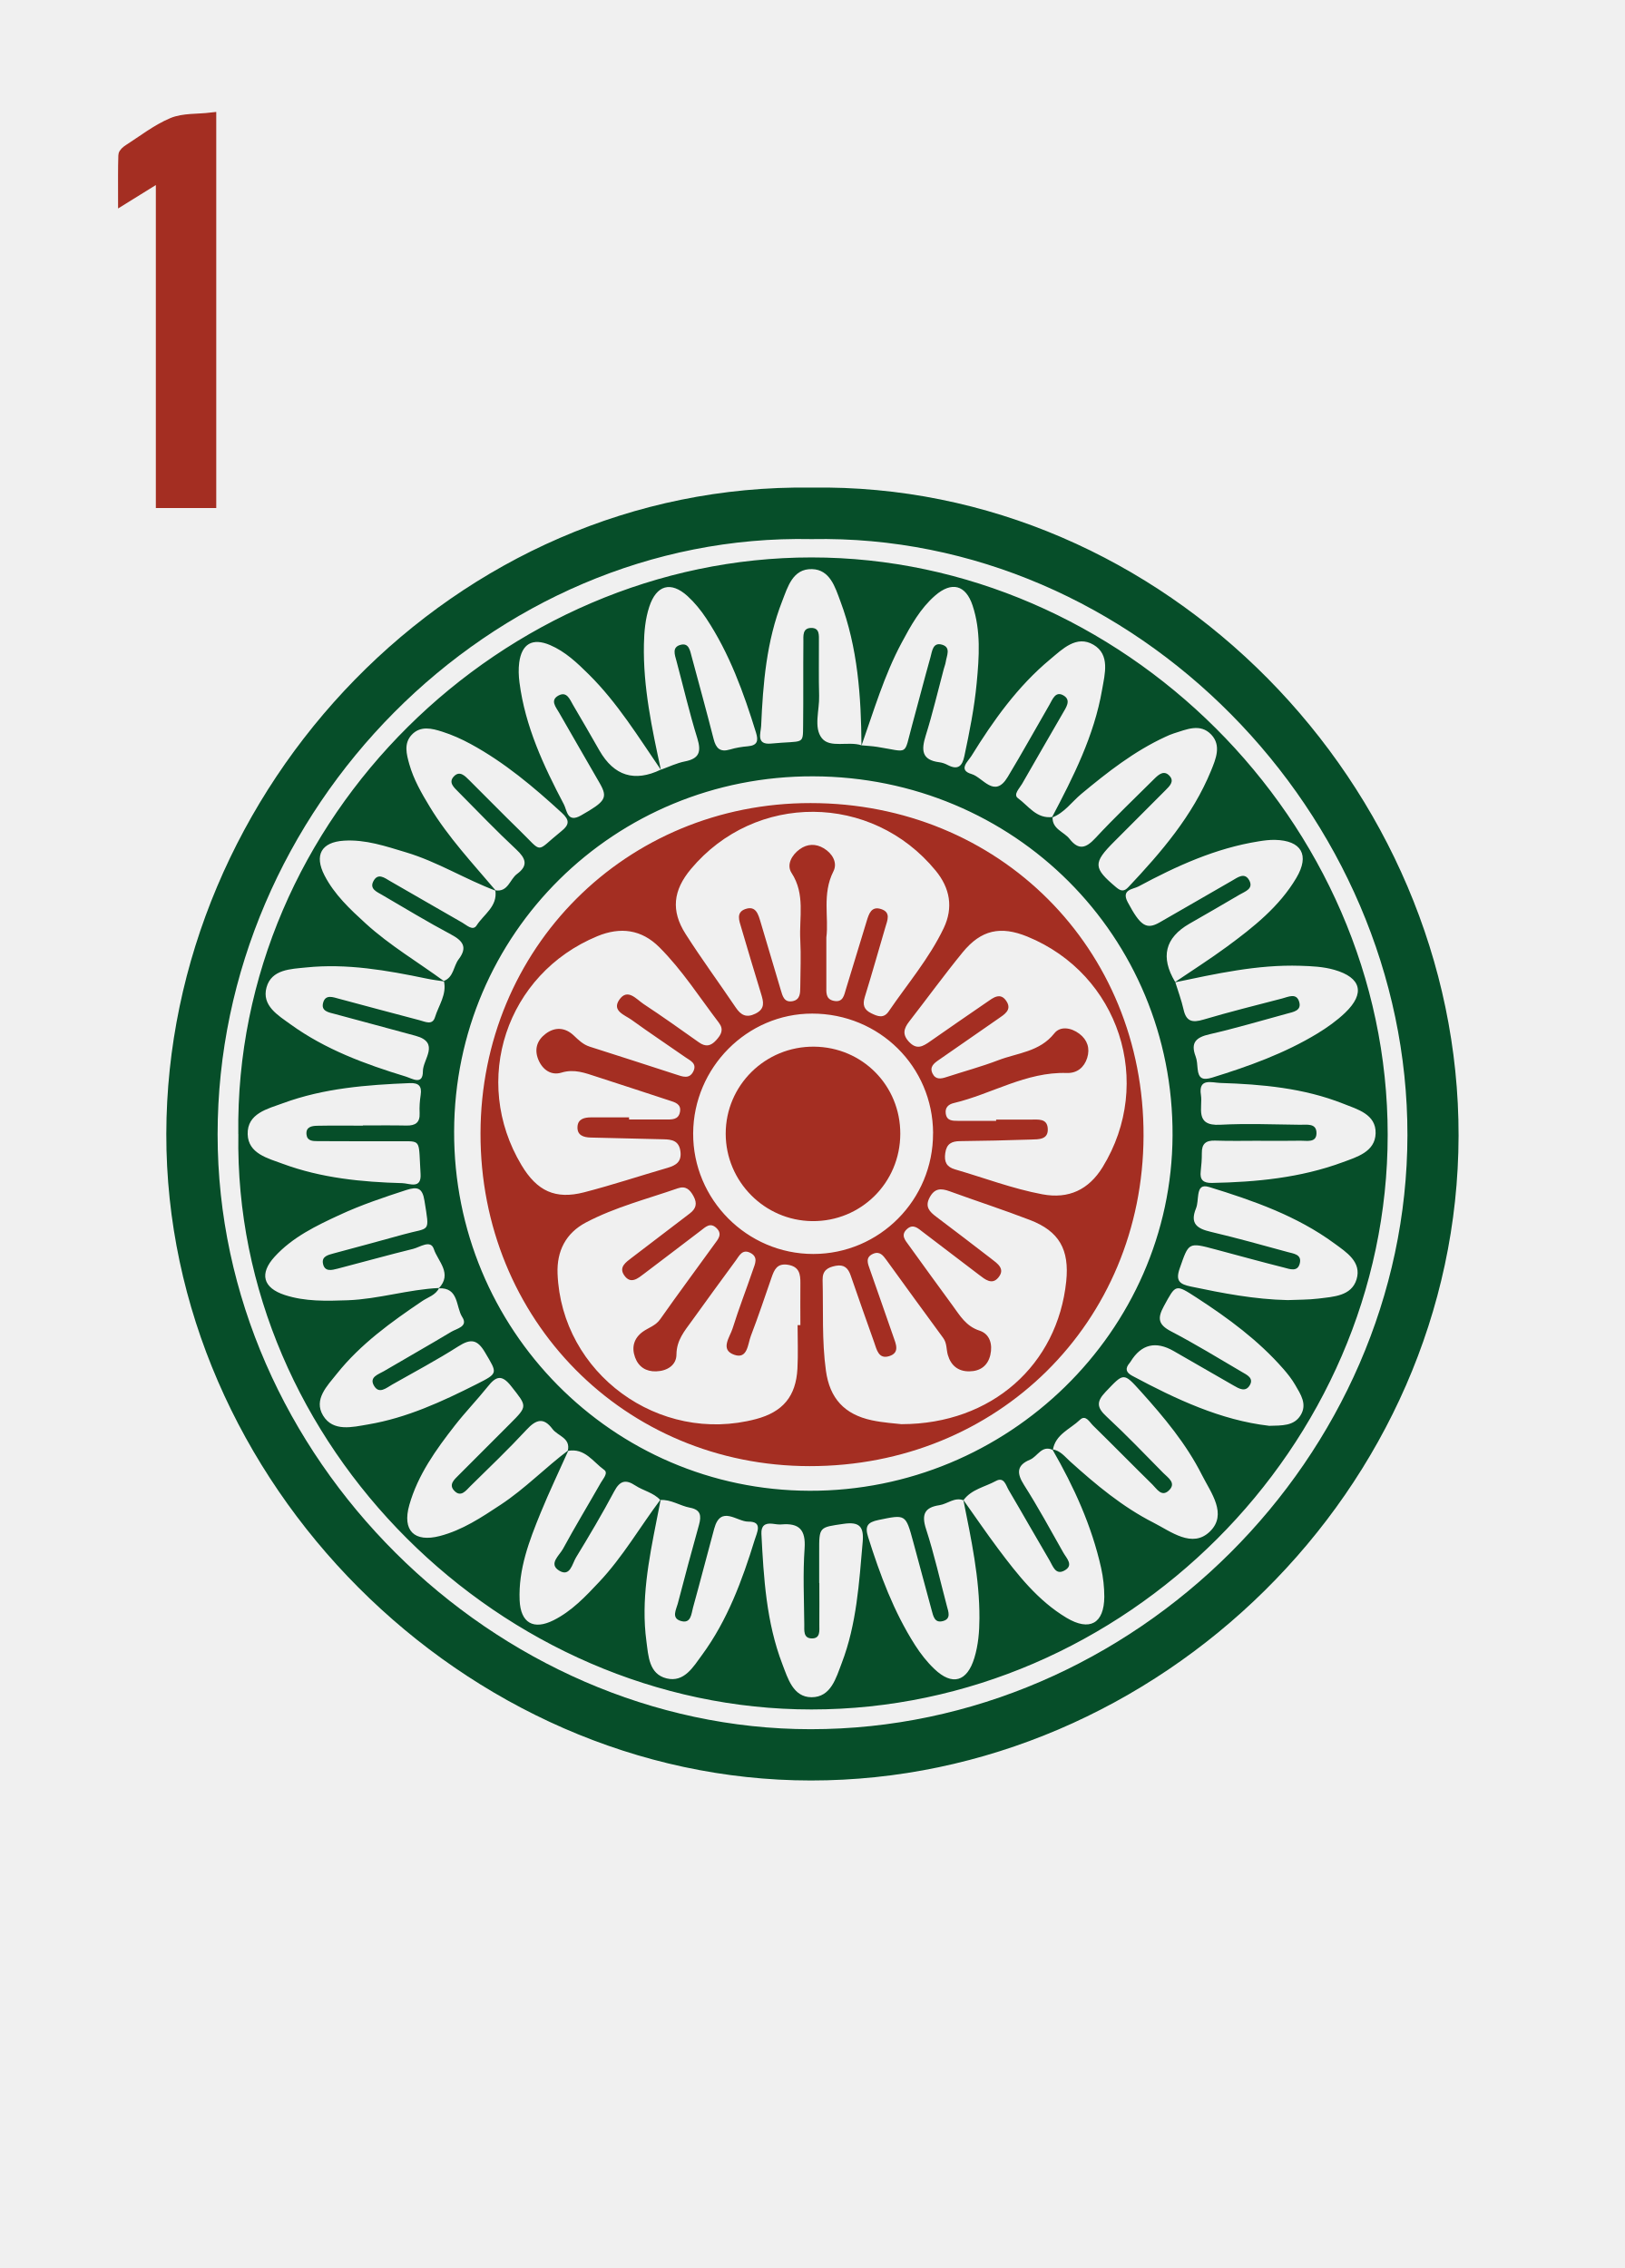
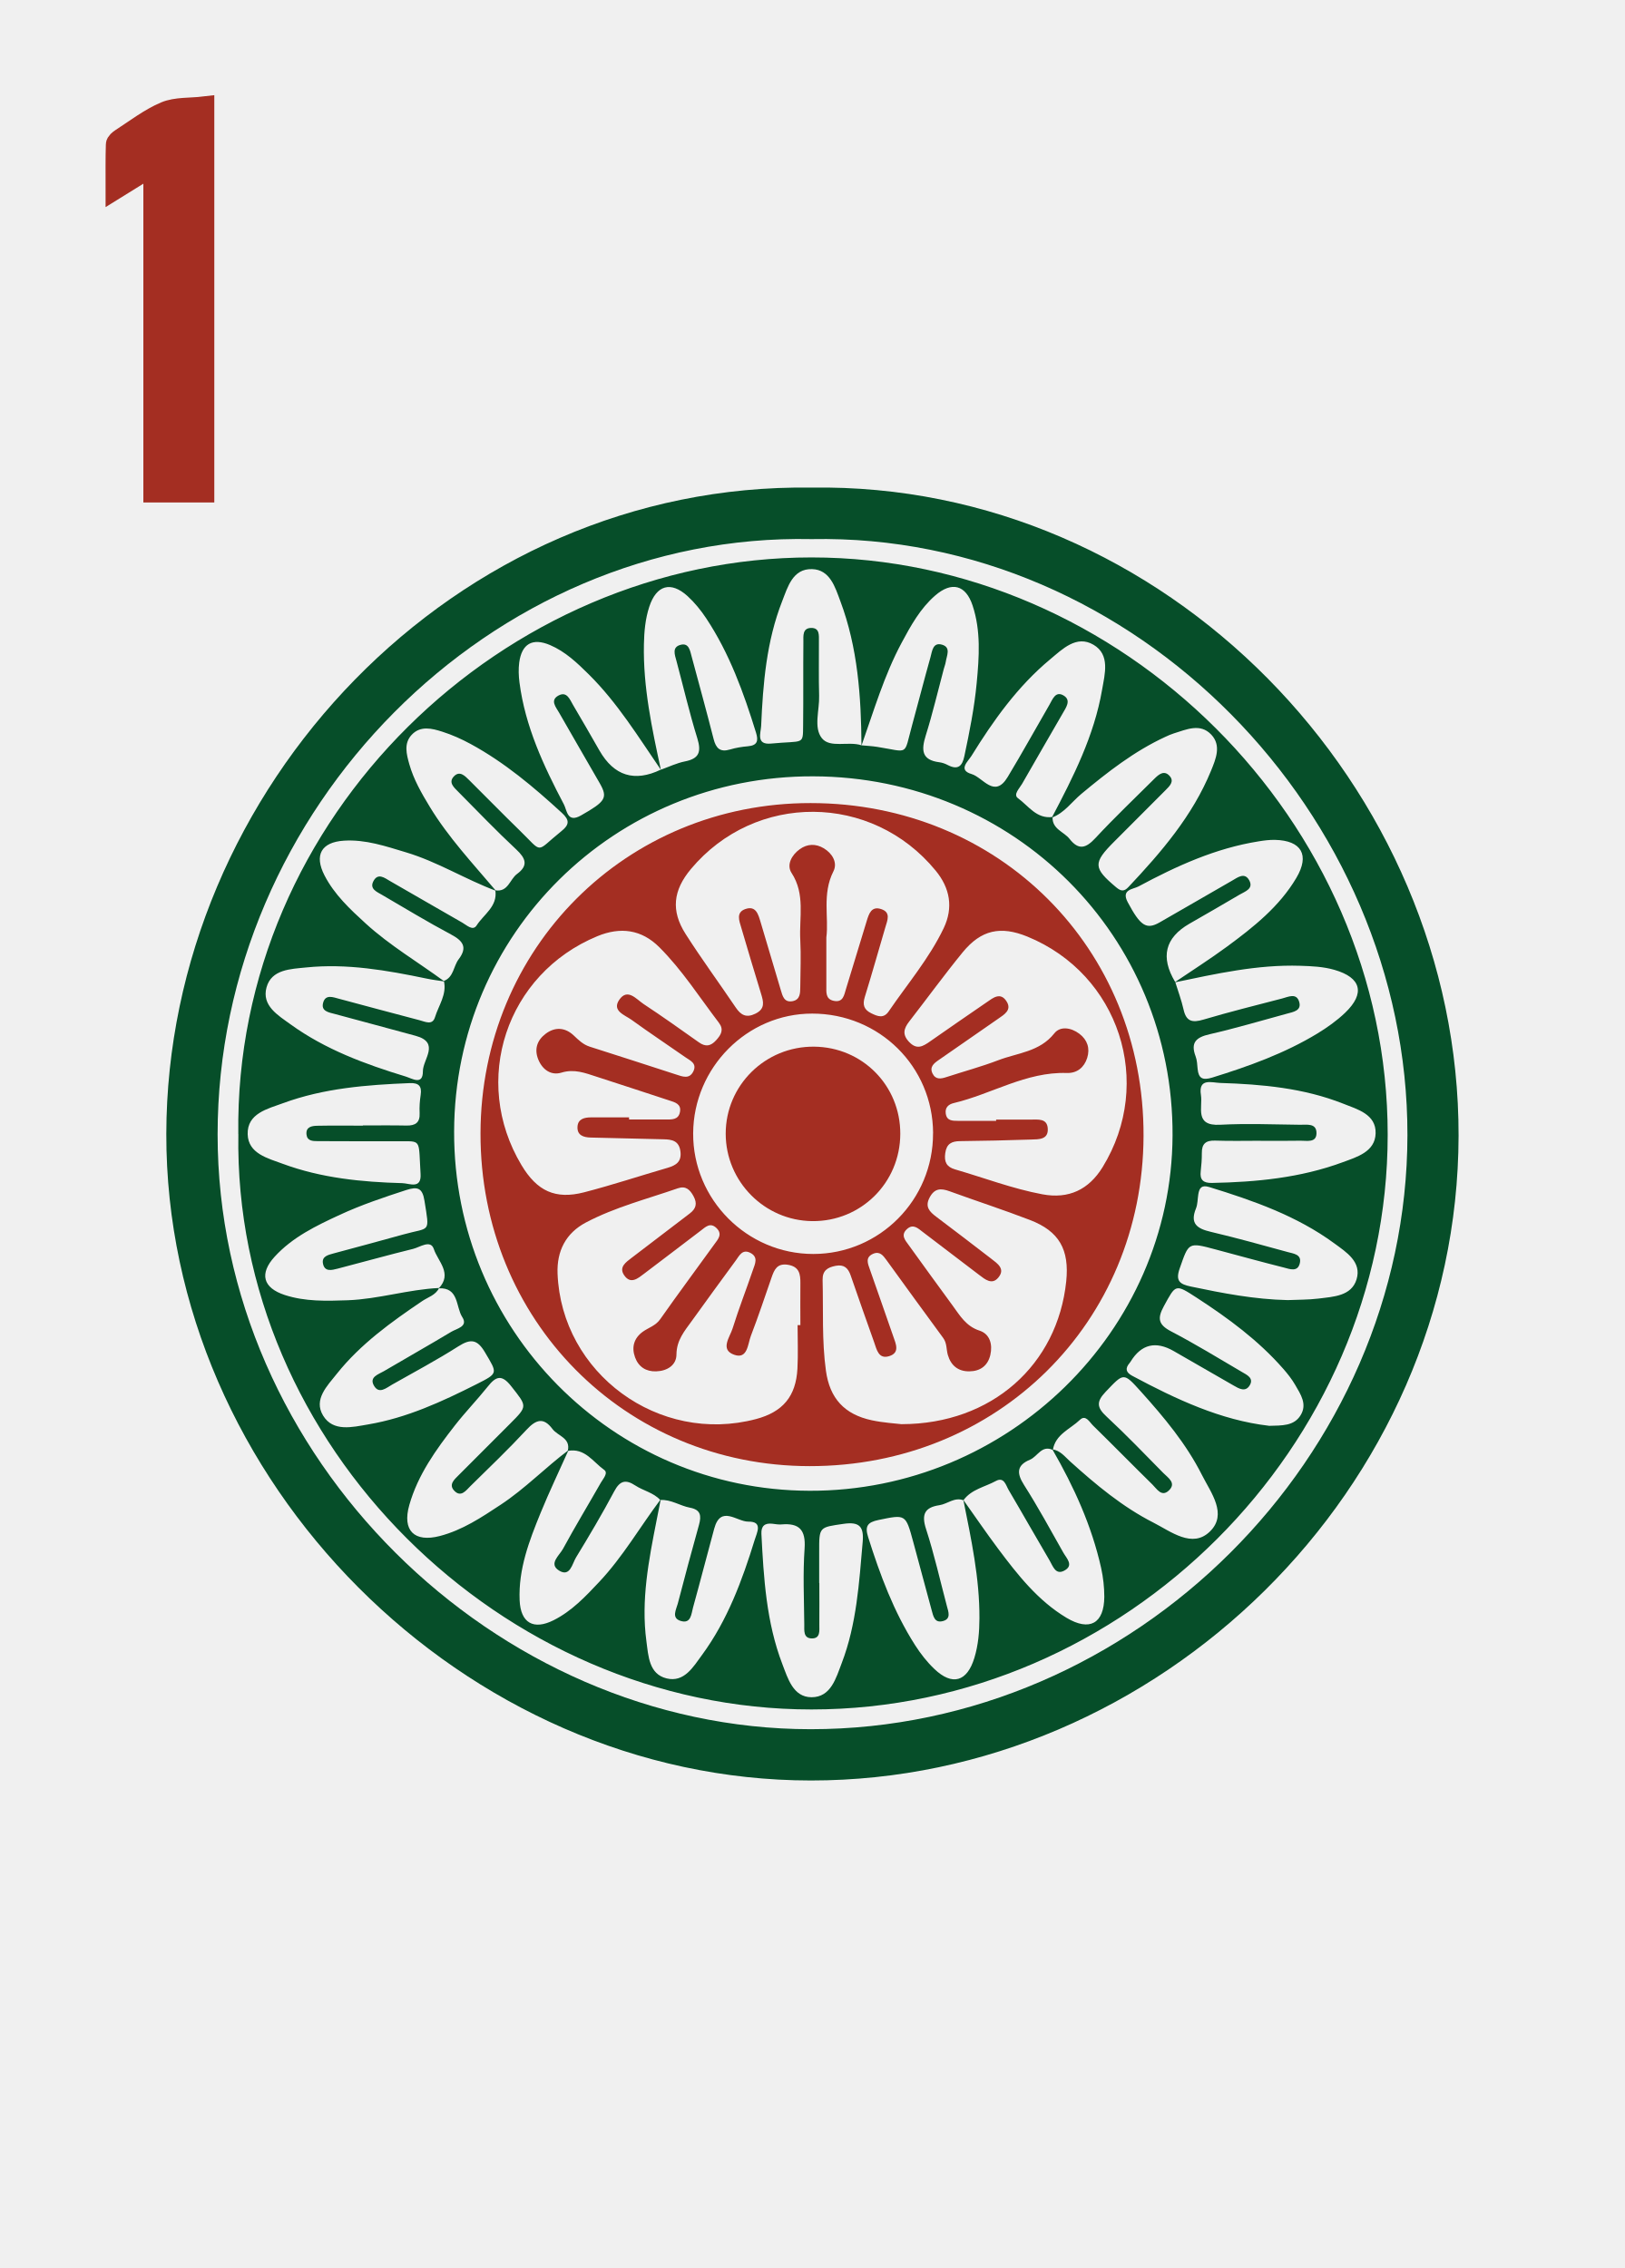
<svg xmlns="http://www.w3.org/2000/svg" id="Layer_1" data-name="Layer 1" viewBox="0 0 308.499 430.712" version="1.1" width="308.499" height="430.712">
  <defs id="defs1">
    <style id="style1">
      .cls-1 {
        fill: #fff;
      }

      .cls-2 {
        fill: #064e29;
      }

      .cls-3 {
        fill: #a42e22;
      }
    </style>
  </defs>
  <g id="g6" transform="translate(-88.95996,-32.04989)">
    <path class="cls-2" d="m 242.99,124.65 c 67.22,-1.08 123.05,56.78 122.93,123.1 -0.12,67.02 -57.02,122.45 -122.99,122.43 -65.84,-0.02 -122.5,-56.83 -122.39,-122.8 0.11,-65.48 54.6,-123.68 122.45,-122.73 z m 0.06,9.78 c -60.93,-1.27 -112.77,51.31 -112.77,113.06 0,61.34 52.61,112.93 112.6,112.95 61.5,0.02 113.25,-51.76 113.33,-112.82 0.07,-60.93 -51.59,-114.38 -113.16,-113.19 z" id="path3" />
    <path class="cls-2" d="m 134.21,247.42 c -0.79,-60.26 50.43,-109.52 108.85,-109.51 58.79,0.01 109.41,49.93 109.4,109.64 -0.01,59.16 -49.89,109.13 -109.41,109.14 -58.84,0.01 -109.78,-50.22 -108.83,-109.27 z m 62.56,60.17 c 0.6,-2.48 -1.9,-2.81 -2.91,-4.17 -1.68,-2.25 -3.11,-1.8 -4.89,0.12 -3.43,3.7 -7.09,7.2 -10.69,10.74 -0.85,0.84 -1.82,2.24 -3.11,0.82 -1.04,-1.15 0.08,-2.1 0.89,-2.91 3.24,-3.26 6.49,-6.5 9.74,-9.75 3.41,-3.41 3.25,-3.29 0.21,-7.16 -1.8,-2.29 -2.9,-1.83 -4.42,0.08 -2.01,2.51 -4.25,4.83 -6.23,7.36 -3.61,4.63 -7.05,9.4 -8.68,15.15 -1.38,4.85 0.95,7.14 5.8,5.88 4.3,-1.12 7.93,-3.55 11.58,-5.96 4.61,-3.04 8.45,-7.04 12.85,-10.34 -1.77,3.96 -3.65,7.88 -5.29,11.89 -2.17,5.32 -4.24,10.7 -3.99,16.6 0.18,4.31 2.62,5.73 6.46,3.8 3.44,-1.73 6.05,-4.5 8.65,-7.27 4.51,-4.79 7.77,-10.49 11.69,-15.71 -0.27,1.35 -0.53,2.7 -0.8,4.05 -1.49,7.56 -2.97,15.14 -1.93,22.9 0.38,2.81 0.47,6.25 3.83,7.08 3.35,0.83 5.08,-2.2 6.74,-4.46 4.82,-6.57 7.61,-14.12 9.99,-21.83 0.44,-1.43 1.6,-3.52 -1.21,-3.48 -2.15,0.03 -5.23,-3.22 -6.47,1.33 -1.36,4.99 -2.64,9.99 -4.02,14.97 -0.34,1.22 -0.37,3.2 -2.4,2.54 -1.74,-0.56 -0.8,-2.14 -0.5,-3.27 1.3,-5 2.64,-9.99 4.03,-14.97 0.48,-1.72 0.33,-2.87 -1.73,-3.25 -1.9,-0.36 -3.58,-1.59 -5.63,-1.46 -1.29,-1.41 -3.21,-1.75 -4.73,-2.75 -1.85,-1.22 -2.94,-0.91 -4.01,1.11 -2.27,4.26 -4.73,8.42 -7.25,12.55 -0.73,1.19 -1.12,3.8 -3.23,2.49 -2.04,-1.27 0.07,-2.87 0.74,-4.1 2.3,-4.24 4.81,-8.38 7.2,-12.58 0.43,-0.76 1.46,-1.85 0.63,-2.44 -2.1,-1.5 -3.67,-4.22 -6.9,-3.6 z m -24.51,-30.86 c 2.68,-2.81 -0.16,-5.16 -0.92,-7.47 -0.61,-1.86 -2.63,-0.36 -3.93,-0.04 -4.8,1.18 -9.56,2.52 -14.35,3.76 -1.12,0.29 -2.48,0.65 -2.78,-1 -0.24,-1.35 1,-1.61 2,-1.89 4.44,-1.21 8.89,-2.37 13.32,-3.62 5.07,-1.42 4.96,-0.09 3.96,-6.39 -0.39,-2.48 -1.35,-2.71 -3.44,-2.04 -4.27,1.39 -8.52,2.81 -12.6,4.7 -4.5,2.08 -8.99,4.23 -12.41,7.97 -2.94,3.22 -2.22,5.92 1.92,7.27 3.89,1.27 7.91,1.14 11.96,1 5.87,-0.22 11.5,-2.06 17.35,-2.33 -0.65,1.36 -2.09,1.73 -3.2,2.48 -5.92,4 -11.72,8.17 -16.22,13.81 -1.81,2.28 -4.47,4.88 -2.61,7.94 1.9,3.13 5.56,2.19 8.56,1.68 7.33,-1.24 14.02,-4.33 20.6,-7.65 4.15,-2.1 3.95,-2.02 1.6,-6.01 -1.48,-2.52 -2.73,-2.66 -5.09,-1.16 -4.06,2.59 -8.34,4.86 -12.53,7.24 -1.15,0.65 -2.55,1.94 -3.52,0.15 -0.86,-1.59 0.9,-2.08 1.92,-2.68 4.26,-2.51 8.56,-4.93 12.8,-7.48 1.03,-0.62 3.26,-0.99 2.09,-2.79 -1.26,-1.95 -0.61,-5.67 -4.49,-5.47 z m 10.87,-75.51 c -5.8,-2.17 -11.09,-5.51 -17.06,-7.3 -3.86,-1.16 -7.71,-2.48 -11.79,-2.22 -4.33,0.27 -5.68,2.76 -3.7,6.6 1.88,3.64 4.83,6.4 7.81,9.12 4.6,4.2 9.97,7.35 14.96,11.02 -1.13,-0.18 -2.27,-0.31 -3.39,-0.55 -7.55,-1.57 -15.15,-2.91 -22.89,-2.11 -2.89,0.3 -6.55,0.34 -7.5,3.78 -0.96,3.47 2.2,5.31 4.56,7.02 6.59,4.77 14.15,7.56 21.86,9.91 1.21,0.37 3.28,1.74 3.27,-1 -0.01,-2.25 3.33,-5.44 -1.37,-6.73 -5.09,-1.4 -10.2,-2.74 -15.29,-4.13 -1.19,-0.32 -2.82,-0.52 -2.24,-2.29 0.48,-1.46 1.84,-0.92 2.96,-0.62 5.1,1.37 10.2,2.74 15.31,4.08 1.05,0.27 2.44,1.03 2.93,-0.58 0.69,-2.25 2.28,-4.31 1.69,-6.88 1.88,-0.74 1.8,-2.8 2.81,-4.13 1.73,-2.28 0.79,-3.5 -1.46,-4.7 -4.45,-2.37 -8.77,-4.99 -13.12,-7.53 -0.96,-0.56 -2.36,-1.11 -1.64,-2.54 0.87,-1.73 2.17,-0.65 3.2,-0.06 4.58,2.61 9.13,5.29 13.71,7.89 0.83,0.47 2,1.64 2.71,0.53 1.35,-2.11 4.01,-3.6 3.56,-6.67 2.43,0.38 2.73,-2.09 4.12,-3.11 2.17,-1.6 1.67,-2.95 -0.15,-4.65 -3.79,-3.53 -7.37,-7.28 -11.02,-10.96 -0.8,-0.81 -1.92,-1.76 -0.83,-2.91 1.1,-1.16 2.09,-0.12 2.91,0.7 3.19,3.16 6.32,6.38 9.54,9.51 4.64,4.51 2.91,4.24 7.94,0.21 1.57,-1.25 1.62,-2.12 0.12,-3.5 -5.36,-4.92 -10.9,-9.59 -17.32,-13.08 -1.71,-0.93 -3.52,-1.74 -5.37,-2.33 -1.97,-0.63 -4.16,-1.2 -5.83,0.59 -1.53,1.64 -0.98,3.68 -0.45,5.57 0.82,2.91 2.32,5.51 3.87,8.07 3.54,5.84 8.2,10.8 12.58,15.98 z m 88.8,115.75 c -1.73,-0.66 -3.05,0.7 -4.6,0.93 -2.77,0.41 -3.44,1.73 -2.53,4.52 1.56,4.8 2.66,9.75 3.96,14.64 0.3,1.12 0.83,2.43 -0.77,2.85 -1.58,0.42 -1.82,-0.97 -2.13,-2.09 -1.17,-4.33 -2.33,-8.65 -3.5,-12.98 -1.43,-5.28 -1.42,-5.2 -6.6,-4.13 -2.06,0.43 -2.62,1.15 -1.95,3.26 2.26,7.15 4.85,14.14 8.9,20.49 1.04,1.63 2.27,3.21 3.67,4.54 3.4,3.25 6.22,2.44 7.6,-2.11 0.74,-2.43 0.95,-4.95 0.96,-7.5 0.04,-7.65 -1.57,-15.07 -3.05,-22.48 2.19,3.08 4.31,6.2 6.57,9.22 3.73,4.98 7.57,9.89 13.01,13.15 4.41,2.64 7.15,1.08 7.18,-3.99 0,-1.82 -0.21,-3.68 -0.6,-5.46 -1.79,-8.03 -5.17,-15.43 -9.26,-22.53 1.5,0.2 2.35,1.37 3.36,2.28 4.88,4.4 9.93,8.63 15.81,11.62 3.36,1.71 7.4,4.96 10.75,1.69 3.37,-3.29 0.19,-7.35 -1.52,-10.73 -2.97,-5.9 -7.19,-10.95 -11.59,-15.84 -3.34,-3.7 -3.23,-3.58 -6.69,0.04 -1.8,1.88 -1.69,3 0.17,4.71 3.71,3.44 7.22,7.1 10.77,10.71 0.89,0.91 2.58,1.92 1.02,3.36 -1.36,1.25 -2.26,-0.36 -3.09,-1.17 -3.78,-3.71 -7.48,-7.49 -11.27,-11.2 -0.66,-0.65 -1.4,-2.12 -2.48,-1.09 -1.84,1.77 -4.66,2.74 -5.15,5.73 -2.12,-0.99 -2.88,1.23 -4.33,1.84 -2.53,1.05 -2.58,2.55 -1.14,4.81 2.65,4.17 5.02,8.52 7.45,12.83 0.61,1.09 2.1,2.46 0.14,3.46 -1.62,0.83 -2.12,-0.9 -2.72,-1.92 -2.63,-4.46 -5.17,-8.97 -7.8,-13.43 -0.52,-0.89 -0.86,-2.55 -2.42,-1.7 -2.08,1.14 -4.61,1.56 -6.14,3.63 z M 214.46,178.22 c 1.51,-0.54 2.99,-1.26 4.55,-1.57 2.73,-0.53 3.15,-1.83 2.36,-4.39 -1.5,-4.83 -2.64,-9.76 -3.95,-14.65 -0.33,-1.23 -0.93,-2.7 0.84,-3.12 1.52,-0.36 1.73,1.13 2.03,2.23 1.4,5.22 2.84,10.43 4.17,15.66 0.45,1.79 1.24,2.57 3.14,2 1.09,-0.33 2.25,-0.51 3.39,-0.61 1.77,-0.16 2.01,-1.01 1.53,-2.57 -2.35,-7.6 -5.04,-15.06 -9.47,-21.74 -1.01,-1.52 -2.19,-2.98 -3.54,-4.21 -3.18,-2.88 -5.91,-2.09 -7.26,2.02 -0.76,2.31 -0.97,4.71 -1.02,7.14 -0.17,8.13 1.53,16 3.22,23.83 -4.28,-6.25 -8.25,-12.73 -13.68,-18.11 -2.21,-2.19 -4.46,-4.34 -7.37,-5.58 -3.32,-1.41 -5.37,-0.25 -5.85,3.33 -0.16,1.23 -0.11,2.53 0.05,3.77 1.08,8.35 4.58,15.84 8.44,23.17 0.59,1.12 0.62,3.58 3.24,2.09 4.64,-2.64 5.15,-3.33 3.57,-6.1 -2.56,-4.49 -5.19,-8.94 -7.74,-13.44 -0.58,-1.02 -1.77,-2.34 -0.09,-3.24 1.6,-0.85 2.15,0.78 2.76,1.81 1.7,2.86 3.35,5.76 5.01,8.65 q 4.16,7.23 11.65,3.62 z m 97.65,40.29 c 0.54,1.75 1.19,3.48 1.59,5.26 0.5,2.27 1.66,2.54 3.74,1.92 4.96,-1.47 9.98,-2.72 14.98,-4.02 1.16,-0.3 2.71,-1.12 3.23,0.62 0.52,1.72 -1.15,1.94 -2.34,2.27 -4.88,1.33 -9.73,2.77 -14.66,3.9 -2.54,0.58 -3.67,1.55 -2.66,4.21 0.28,0.73 0.3,1.58 0.38,2.38 0.18,1.85 0.99,2.19 2.78,1.64 6.94,-2.15 13.74,-4.59 19.98,-8.38 1.85,-1.13 3.67,-2.42 5.23,-3.91 3.88,-3.71 3.08,-6.7 -2.02,-8.17 -2.12,-0.61 -4.3,-0.7 -6.49,-0.77 -8.13,-0.26 -15.99,1.52 -23.87,3.16 3.33,-2.26 6.74,-4.42 9.97,-6.8 5.01,-3.69 9.92,-7.57 13.16,-13.04 2.59,-4.36 0.98,-7.12 -4.06,-7.23 -1.03,-0.02 -2.07,0.11 -3.09,0.28 -8.19,1.3 -15.61,4.69 -22.83,8.57 -1.01,0.54 -3.33,0.55 -2.03,2.99 2.38,4.46 3.52,5.28 6.04,3.84 4.6,-2.62 9.16,-5.3 13.76,-7.93 1.05,-0.6 2.39,-1.68 3.27,-0.07 0.88,1.62 -0.82,2.12 -1.83,2.72 -3.17,1.88 -6.37,3.7 -9.56,5.54 q -6.9,3.99 -2.69,11.02 z M 288.7,187.29 c 4.08,-7.73 8.03,-15.54 9.53,-24.26 0.51,-2.96 1.57,-6.66 -1.64,-8.54 -3.22,-1.89 -5.89,0.83 -8.22,2.77 -6.17,5.13 -10.77,11.59 -14.95,18.35 -0.65,1.04 -2.6,2.67 0.03,3.44 2.16,0.63 4.34,4.72 6.84,0.58 2.73,-4.52 5.28,-9.15 7.93,-13.72 0.61,-1.05 1.16,-2.72 2.73,-1.76 1.45,0.89 0.43,2.27 -0.18,3.34 -2.57,4.48 -5.19,8.94 -7.74,13.43 -0.48,0.84 -1.72,2.02 -0.78,2.71 2,1.46 3.54,3.98 6.58,3.57 -0.12,2.31 2.14,2.78 3.22,4.16 1.73,2.21 3.12,1.78 4.91,-0.15 3.6,-3.88 7.45,-7.53 11.2,-11.27 0.86,-0.86 1.88,-1.7 2.92,-0.5 0.9,1.03 -0.05,1.91 -0.78,2.65 -3.25,3.26 -6.51,6.52 -9.76,9.78 -4.08,4.08 -4.01,5.01 0.38,8.7 0.93,0.78 1.52,0.78 2.3,-0.05 6.26,-6.65 12.19,-13.54 15.7,-22.11 0.9,-2.21 2,-4.78 0.04,-6.85 -2.1,-2.22 -4.71,-0.97 -7.12,-0.23 -0.55,0.17 -1.07,0.41 -1.59,0.65 -5.92,2.73 -10.98,6.7 -15.95,10.83 -1.83,1.52 -3.22,3.61 -5.56,4.49 z m -36.19,-13.7 c 1.01,0.1 2.03,0.14 3.03,0.3 6.13,0.97 4.99,1.79 6.59,-4.03 1.19,-4.32 2.29,-8.67 3.51,-12.99 0.32,-1.12 0.43,-2.93 2.23,-2.38 1.71,0.52 0.84,2.09 0.67,3.27 -0.07,0.45 -0.25,0.88 -0.37,1.33 -1.13,4.22 -2.12,8.48 -3.43,12.65 -0.86,2.75 -0.8,4.65 2.6,5.07 0.56,0.07 1.13,0.28 1.63,0.55 1.89,0.97 2.71,0.17 3.1,-1.68 0.98,-4.61 1.91,-9.23 2.35,-13.94 0.47,-4.95 0.81,-9.9 -0.78,-14.7 -1.3,-3.93 -3.97,-4.61 -7.1,-1.9 -2.83,2.46 -4.62,5.7 -6.36,8.95 -3.34,6.22 -5.3,12.97 -7.64,19.57 -0.06,-9.34 -0.7,-18.62 -4.02,-27.47 -0.98,-2.63 -1.96,-5.97 -5.37,-6.06 -3.67,-0.1 -4.61,3.39 -5.67,6.1 -2.98,7.59 -3.64,15.62 -3.99,23.68 -0.06,1.32 -1.03,3.63 1.89,3.35 6.26,-0.6 6.04,0.37 6.08,-3.48 0.06,-5.29 0,-10.57 0.05,-15.86 0,-1.09 -0.19,-2.59 1.46,-2.62 1.68,-0.03 1.48,1.43 1.49,2.55 0.02,3.45 -0.06,6.9 0.04,10.34 0.08,2.73 -1.09,6.03 0.52,8.05 1.55,1.94 5.01,0.53 7.5,1.34 z m -9.11,5.89 c -37.76,-0.12 -68.1,29.88 -68.21,67.43 -0.12,37.61 30.08,68.15 67.49,68.25 37.67,0.1 68.75,-30.31 68.93,-67.45 0.19,-37.85 -30.06,-68.11 -68.21,-68.23 z m 1.13,153.21 c 0,0 0,0 0.01,0 0,2.64 0.02,5.28 0,7.92 -0.01,1.11 0.24,2.61 -1.43,2.59 -1.64,-0.02 -1.42,-1.53 -1.43,-2.63 -0.04,-4.82 -0.28,-9.67 0.06,-14.47 0.24,-3.54 -1.04,-4.84 -4.39,-4.55 -0.56,0.05 -1.15,-0.06 -1.72,-0.13 -1.46,-0.17 -2.16,0.43 -2.09,1.93 0.43,8.38 0.93,16.77 3.97,24.71 1.05,2.72 2.04,6.3 5.55,6.31 3.69,0 4.65,-3.66 5.74,-6.51 2.83,-7.39 3.29,-15.21 3.97,-22.99 0.25,-2.9 -0.61,-3.87 -3.63,-3.43 -4.63,0.68 -4.65,0.51 -4.63,5.37 0,1.95 0,3.9 0,5.86 z m -86.67,-86.85 v -0.06 c 2.76,0 5.52,-0.04 8.28,0.02 1.69,0.03 2.59,-0.54 2.5,-2.38 -0.06,-1.14 0.03,-2.31 0.2,-3.44 0.25,-1.67 -0.37,-2.3 -2.05,-2.24 -8.18,0.33 -16.33,0.96 -24.08,3.81 -2.93,1.08 -6.84,1.94 -6.72,5.91 0.1,3.67 3.83,4.56 6.67,5.61 7.31,2.7 14.98,3.46 22.71,3.67 1.33,0.04 3.63,1.2 3.45,-1.74 -0.39,-6.27 0.21,-6.23 -3.33,-6.22 -5.41,0.02 -10.81,0 -16.22,-0.02 -0.93,0 -1.98,-0.03 -2.11,-1.25 -0.16,-1.49 1.04,-1.65 2.07,-1.67 2.87,-0.06 5.75,-0.02 8.62,-0.02 z m 172.01,56.99 c 2.57,-0.07 4.79,0.04 6.05,-2.01 1.31,-2.11 0,-3.99 -1.02,-5.76 -0.63,-1.09 -1.42,-2.09 -2.25,-3.04 -4.73,-5.41 -10.46,-9.63 -16.45,-13.52 -4.1,-2.66 -3.96,-2.57 -6.25,1.62 -1.26,2.31 -1.04,3.5 1.37,4.76 4.58,2.39 8.99,5.09 13.45,7.71 0.95,0.56 2.35,1.17 1.47,2.58 -0.81,1.3 -2.02,0.59 -3.04,0 -3.78,-2.17 -7.56,-4.35 -11.35,-6.53 q -5.15,-2.97 -8.2,1.98 c -0.06,0.1 -0.13,0.19 -0.2,0.28 -0.88,1.03 -0.71,1.78 0.51,2.43 8.33,4.46 16.84,8.43 25.91,9.48 z m 3.6,-23.88 c 1.95,-0.09 3.92,-0.05 5.85,-0.29 2.83,-0.36 6.25,-0.45 7.23,-3.65 1.01,-3.32 -1.96,-5.17 -4.22,-6.83 -7.14,-5.24 -15.38,-8.12 -23.75,-10.7 -1.46,-0.45 -1.88,0.17 -2.08,1.37 -0.15,0.91 -0.11,1.88 -0.45,2.71 -1.17,2.88 0.24,3.82 2.8,4.42 4.92,1.16 9.78,2.52 14.65,3.85 1.04,0.29 2.6,0.42 2.3,2 -0.36,1.9 -1.96,1.21 -3.08,0.93 -4.34,-1.09 -8.66,-2.29 -12.98,-3.44 -5.19,-1.39 -5.04,-1.33 -6.78,3.63 -0.85,2.42 0.09,2.99 2.11,3.42 6.08,1.28 12.16,2.45 18.4,2.58 z m -5.13,-30.24 c 0,0 0,-0.01 0,-0.02 -2.88,0 -5.75,0.07 -8.63,-0.03 -1.76,-0.06 -2.56,0.58 -2.54,2.36 0.01,1.15 -0.08,2.3 -0.21,3.44 -0.2,1.64 0.46,2.27 2.12,2.24 8.44,-0.16 16.78,-0.97 24.75,-3.9 2.74,-1.01 6.25,-1.99 6.34,-5.53 0.09,-3.62 -3.45,-4.55 -6.17,-5.63 -7.49,-2.96 -15.39,-3.68 -23.35,-3.93 -1.58,-0.05 -4.18,-1 -3.65,2.3 0.37,2.33 -1.29,5.91 3.63,5.64 5.05,-0.27 10.12,-0.06 15.18,0 1.29,0.02 3.19,-0.37 3.13,1.67 -0.06,1.79 -1.83,1.34 -3.01,1.36 -2.53,0.05 -5.06,0.02 -7.59,0.02 z" id="path4" />
    <path class="cls-3" d="m 242.69,310.48 c -35.14,-0.03 -62.57,-27.79 -62.49,-63.22 0.08,-35.16 27.62,-62.71 62.67,-62.7 35.8,0.01 63.36,27.57 63.23,63.22 -0.13,35.44 -27.73,62.73 -63.41,62.7 z m 3.18,-100.42 c 0,3.52 -0.01,6.39 0,9.27 0,1.13 -0.17,2.44 1.37,2.78 1.84,0.4 2,-1.1 2.37,-2.28 1.32,-4.28 2.62,-8.57 3.92,-12.86 0.42,-1.37 0.88,-2.89 2.74,-2.28 1.91,0.62 1.19,2.14 0.8,3.47 -1.3,4.41 -2.54,8.84 -3.9,13.23 -0.45,1.47 -0.18,2.4 1.23,3.09 1.23,0.6 2.35,1.04 3.31,-0.36 3.56,-5.22 7.7,-10.06 10.44,-15.8 1.87,-3.91 1.2,-7.63 -1.53,-10.94 -12.12,-14.76 -34.23,-14.9 -46.46,-0.3 -3.39,4.05 -3.84,7.92 -1.01,12.35 3.03,4.75 6.37,9.29 9.52,13.96 0.98,1.45 2.01,2.01 3.74,1.16 1.87,-0.92 1.54,-2.22 1.07,-3.76 -1.29,-4.17 -2.52,-8.36 -3.76,-12.55 -0.39,-1.32 -1.04,-2.92 0.76,-3.55 2.04,-0.72 2.47,1.04 2.91,2.49 1.28,4.29 2.54,8.6 3.83,12.89 0.33,1.1 0.62,2.39 2.19,2.12 1.5,-0.26 1.5,-1.53 1.51,-2.7 0.02,-2.99 0.16,-5.99 0,-8.97 -0.23,-4.25 0.99,-8.64 -1.66,-12.7 -0.98,-1.51 0,-3.38 1.56,-4.5 1.45,-1.04 3.04,-1.08 4.55,-0.18 1.67,0.99 2.67,2.77 1.84,4.39 -2.18,4.3 -0.84,8.81 -1.34,12.54 z m -37.46,34.21 c 0,0.13 0,0.25 0,0.38 2.3,0 4.6,0 6.9,0 1.16,0 2.46,0.11 2.76,-1.4 0.31,-1.56 -0.96,-1.87 -2.07,-2.23 -4.59,-1.5 -9.17,-3.02 -13.77,-4.5 -2.15,-0.69 -4.2,-1.52 -6.66,-0.77 -1.92,0.59 -3.58,-0.51 -4.39,-2.47 -0.81,-1.98 -0.24,-3.67 1.38,-4.9 1.79,-1.36 3.72,-1.22 5.34,0.31 0.93,0.88 1.77,1.72 3.04,2.13 5.48,1.73 10.94,3.53 16.41,5.29 1.2,0.39 2.54,0.96 3.29,-0.65 0.69,-1.49 -0.66,-2.01 -1.55,-2.64 -3.39,-2.37 -6.85,-4.66 -10.2,-7.09 -1.27,-0.92 -3.79,-1.69 -2.35,-3.8 1.57,-2.3 3.25,-0.12 4.64,0.8 3.55,2.34 7.02,4.81 10.49,7.27 1.27,0.9 2.24,0.74 3.28,-0.41 0.96,-1.05 1.5,-2.02 0.51,-3.32 -3.69,-4.84 -6.98,-10.02 -11.31,-14.34 -3.37,-3.36 -7.36,-3.91 -11.76,-2.09 -17.31,7.16 -24.03,27.42 -14.4,43.49 2.94,4.91 6.42,6.56 11.88,5.15 5.34,-1.38 10.58,-3.12 15.88,-4.66 1.61,-0.47 2.67,-1.17 2.41,-3.13 -0.27,-2.02 -1.62,-2.25 -3.22,-2.28 -4.6,-0.1 -9.2,-0.22 -13.8,-0.33 -1.41,-0.03 -2.64,-0.44 -2.52,-2.1 0.1,-1.43 1.3,-1.73 2.55,-1.73 2.41,0 4.83,0 7.24,0 z m 51.79,58.24 c 17.1,-0.03 29.57,-11.28 31.22,-27.13 0.62,-6.02 -1.33,-9.51 -6.88,-11.64 -5.04,-1.94 -10.19,-3.61 -15.27,-5.46 -1.61,-0.58 -2.81,-0.61 -3.76,1.13 -0.99,1.81 -0.05,2.75 1.24,3.72 3.49,2.63 6.97,5.29 10.43,7.96 1.19,0.92 2.74,1.93 1.33,3.6 -1.2,1.43 -2.5,0.33 -3.62,-0.52 -3.57,-2.72 -7.13,-5.45 -10.71,-8.16 -0.89,-0.67 -1.82,-1.64 -3.02,-0.53 -1.21,1.12 -0.33,2.09 0.34,3.01 2.76,3.83 5.53,7.65 8.32,11.46 1.4,1.91 2.55,3.96 5.14,4.8 1.96,0.64 2.51,2.6 2.05,4.61 -0.48,2.06 -1.91,3.1 -4,3.12 -2.11,0.02 -3.47,-1.1 -4.06,-3.08 -0.32,-1.08 -0.15,-2.25 -0.9,-3.27 -3.63,-4.91 -7.18,-9.86 -10.77,-14.79 -0.62,-0.85 -1.27,-1.74 -2.54,-1.18 -1.53,0.68 -0.99,1.86 -0.61,2.95 1.47,4.24 2.98,8.46 4.44,12.71 0.48,1.39 1.33,3.12 -0.76,3.77 -2.04,0.64 -2.38,-1.27 -2.87,-2.65 -1.51,-4.22 -2.99,-8.46 -4.46,-12.7 -0.47,-1.36 -1.24,-2.11 -2.84,-1.8 -1.54,0.3 -2.52,0.89 -2.48,2.68 0.15,5.75 -0.16,11.52 0.63,17.24 0.72,5.25 3.52,8.3 8.7,9.41 2.24,0.48 4.55,0.6 5.72,0.75 z M 240.44,283.7 c 0.17,0 0.33,0 0.5,0 0,-2.65 -0.03,-5.29 0,-7.94 0.02,-1.75 -0.2,-3.17 -2.38,-3.52 -2.05,-0.32 -2.58,0.94 -3.1,2.44 -1.28,3.7 -2.52,7.41 -3.92,11.06 -0.6,1.56 -0.61,4.47 -3.14,3.6 -2.79,-0.96 -0.85,-3.35 -0.33,-5.01 1.16,-3.73 2.59,-7.38 3.85,-11.08 0.4,-1.16 1.11,-2.5 -0.54,-3.3 -1.48,-0.72 -2.05,0.59 -2.7,1.47 -2.8,3.8 -5.57,7.62 -8.33,11.45 -1.39,1.93 -2.92,3.68 -2.94,6.4 -0.01,2.04 -1.75,3.14 -3.84,3.21 -1.94,0.07 -3.36,-0.85 -4.02,-2.65 -0.71,-1.94 -0.21,-3.67 1.49,-4.89 1.1,-0.78 2.42,-1.12 3.29,-2.37 3.37,-4.8 6.88,-9.51 10.31,-14.27 0.66,-0.91 1.56,-1.86 0.38,-3.02 -1.2,-1.17 -2.1,-0.2 -3,0.48 -3.58,2.71 -7.13,5.45 -10.72,8.15 -1.19,0.9 -2.58,2.13 -3.82,0.32 -1.07,-1.56 0.36,-2.49 1.46,-3.34 3.65,-2.8 7.31,-5.6 10.98,-8.38 1.19,-0.9 1.49,-1.88 0.74,-3.27 -0.69,-1.29 -1.5,-2.04 -3,-1.52 -5.86,2.04 -11.92,3.58 -17.44,6.49 -3.83,2.02 -5.55,5.43 -5.39,9.7 0.74,18.96 19.26,32.52 37.69,27.63 5.08,-1.35 7.58,-4.3 7.86,-9.57 0.15,-2.75 0.03,-5.52 0.03,-8.28 z m 37.67,-38.78 c 0,-0.08 0,-0.17 0,-0.25 2.19,0 4.37,-0.01 6.56,0 1.36,0.01 3.1,-0.28 3.24,1.65 0.17,2.2 -1.73,2.09 -3.19,2.14 -4.49,0.15 -8.97,0.25 -13.46,0.3 -1.59,0.02 -2.56,0.48 -2.81,2.27 -0.24,1.69 0.25,2.63 1.87,3.1 5.52,1.6 10.91,3.67 16.58,4.73 4.98,0.93 8.79,-0.87 11.43,-5.16 9.86,-16.06 3.15,-36.64 -14.28,-43.78 -5.09,-2.08 -8.79,-1.3 -12.3,2.99 -3.49,4.27 -6.74,8.75 -10.13,13.11 -1.04,1.34 -1.39,2.48 -0.02,3.92 1.45,1.51 2.59,0.84 3.91,-0.08 3.58,-2.51 7.18,-4.98 10.79,-7.46 1.23,-0.85 2.64,-2.03 3.81,-0.15 1.01,1.62 -0.46,2.47 -1.6,3.26 -3.78,2.63 -7.56,5.24 -11.34,7.87 -0.88,0.61 -1.74,1.29 -1.14,2.53 0.59,1.22 1.6,1.03 2.66,0.68 3.28,-1.07 6.62,-1.97 9.84,-3.2 3.66,-1.4 7.85,-1.58 10.63,-5.1 1.13,-1.43 3.2,-1.09 4.74,0.07 1.54,1.16 2.07,2.78 1.5,4.6 -0.58,1.81 -1.92,2.92 -3.87,2.86 -7.73,-0.25 -14.26,4 -21.46,5.71 -0.95,0.22 -1.68,0.8 -1.53,1.96 0.18,1.44 1.29,1.41 2.33,1.42 2.42,0.02 4.83,0 7.25,0 z m -11.97,2.33 c -0.05,-12.65 -10.21,-22.7 -22.95,-22.71 -12.35,-0.01 -22.54,10.24 -22.61,22.73 -0.07,12.56 10.23,22.92 22.8,22.92 12.59,0 22.8,-10.29 22.75,-22.93 z" id="path5" style="fill:#a42e22;fill-opacity:1" />
    <path class="cls-3" d="m 243.56,230.82 c 9.16,0.09 16.38,7.4 16.35,16.56 -0.02,9.29 -7.48,16.67 -16.73,16.57 -9.06,-0.1 -16.41,-7.53 -16.42,-16.6 0,-9.2 7.53,-16.62 16.79,-16.53 z" id="path6" />
  </g>
-   <path class="cls-3" d="m 30.592,95.48 v -62.134 c -2.469,1.528 -4.618,2.872 -7.171,4.45 0,-3.056 -0.034,-5.676 0.05,-8.296 0,-0.386 0.554,-0.84 0.974,-1.108 2.72,-1.746 5.307,-3.778 8.279,-5.038 2.116,-0.89 4.786,-0.672 7.339,-0.974 v 73.1 h -9.454 z" id="path7" style="fill:#a42e22;fill-opacity:1;stroke-width:2;stroke-dasharray:none;stroke:#a42e22;stroke-opacity:1" />
+   <path class="cls-3" d="m 29.222,93.425 v -62.134 c -2.469,1.528 -4.618,2.872 -7.171,4.45 0,-3.056 -0.034,-5.676 0.05,-8.296 0,-0.386 0.554,-0.84 0.974,-1.108 2.72,-1.746 5.307,-3.778 8.279,-5.038 2.116,-0.89 4.786,-0.672 7.339,-0.974 v 73.1 h -9.454 z" id="path7" style="fill:#a42e22;fill-opacity:1;stroke:#a42e22;stroke-width:4;stroke-dasharray:none;stroke-opacity:1" />
</svg>
